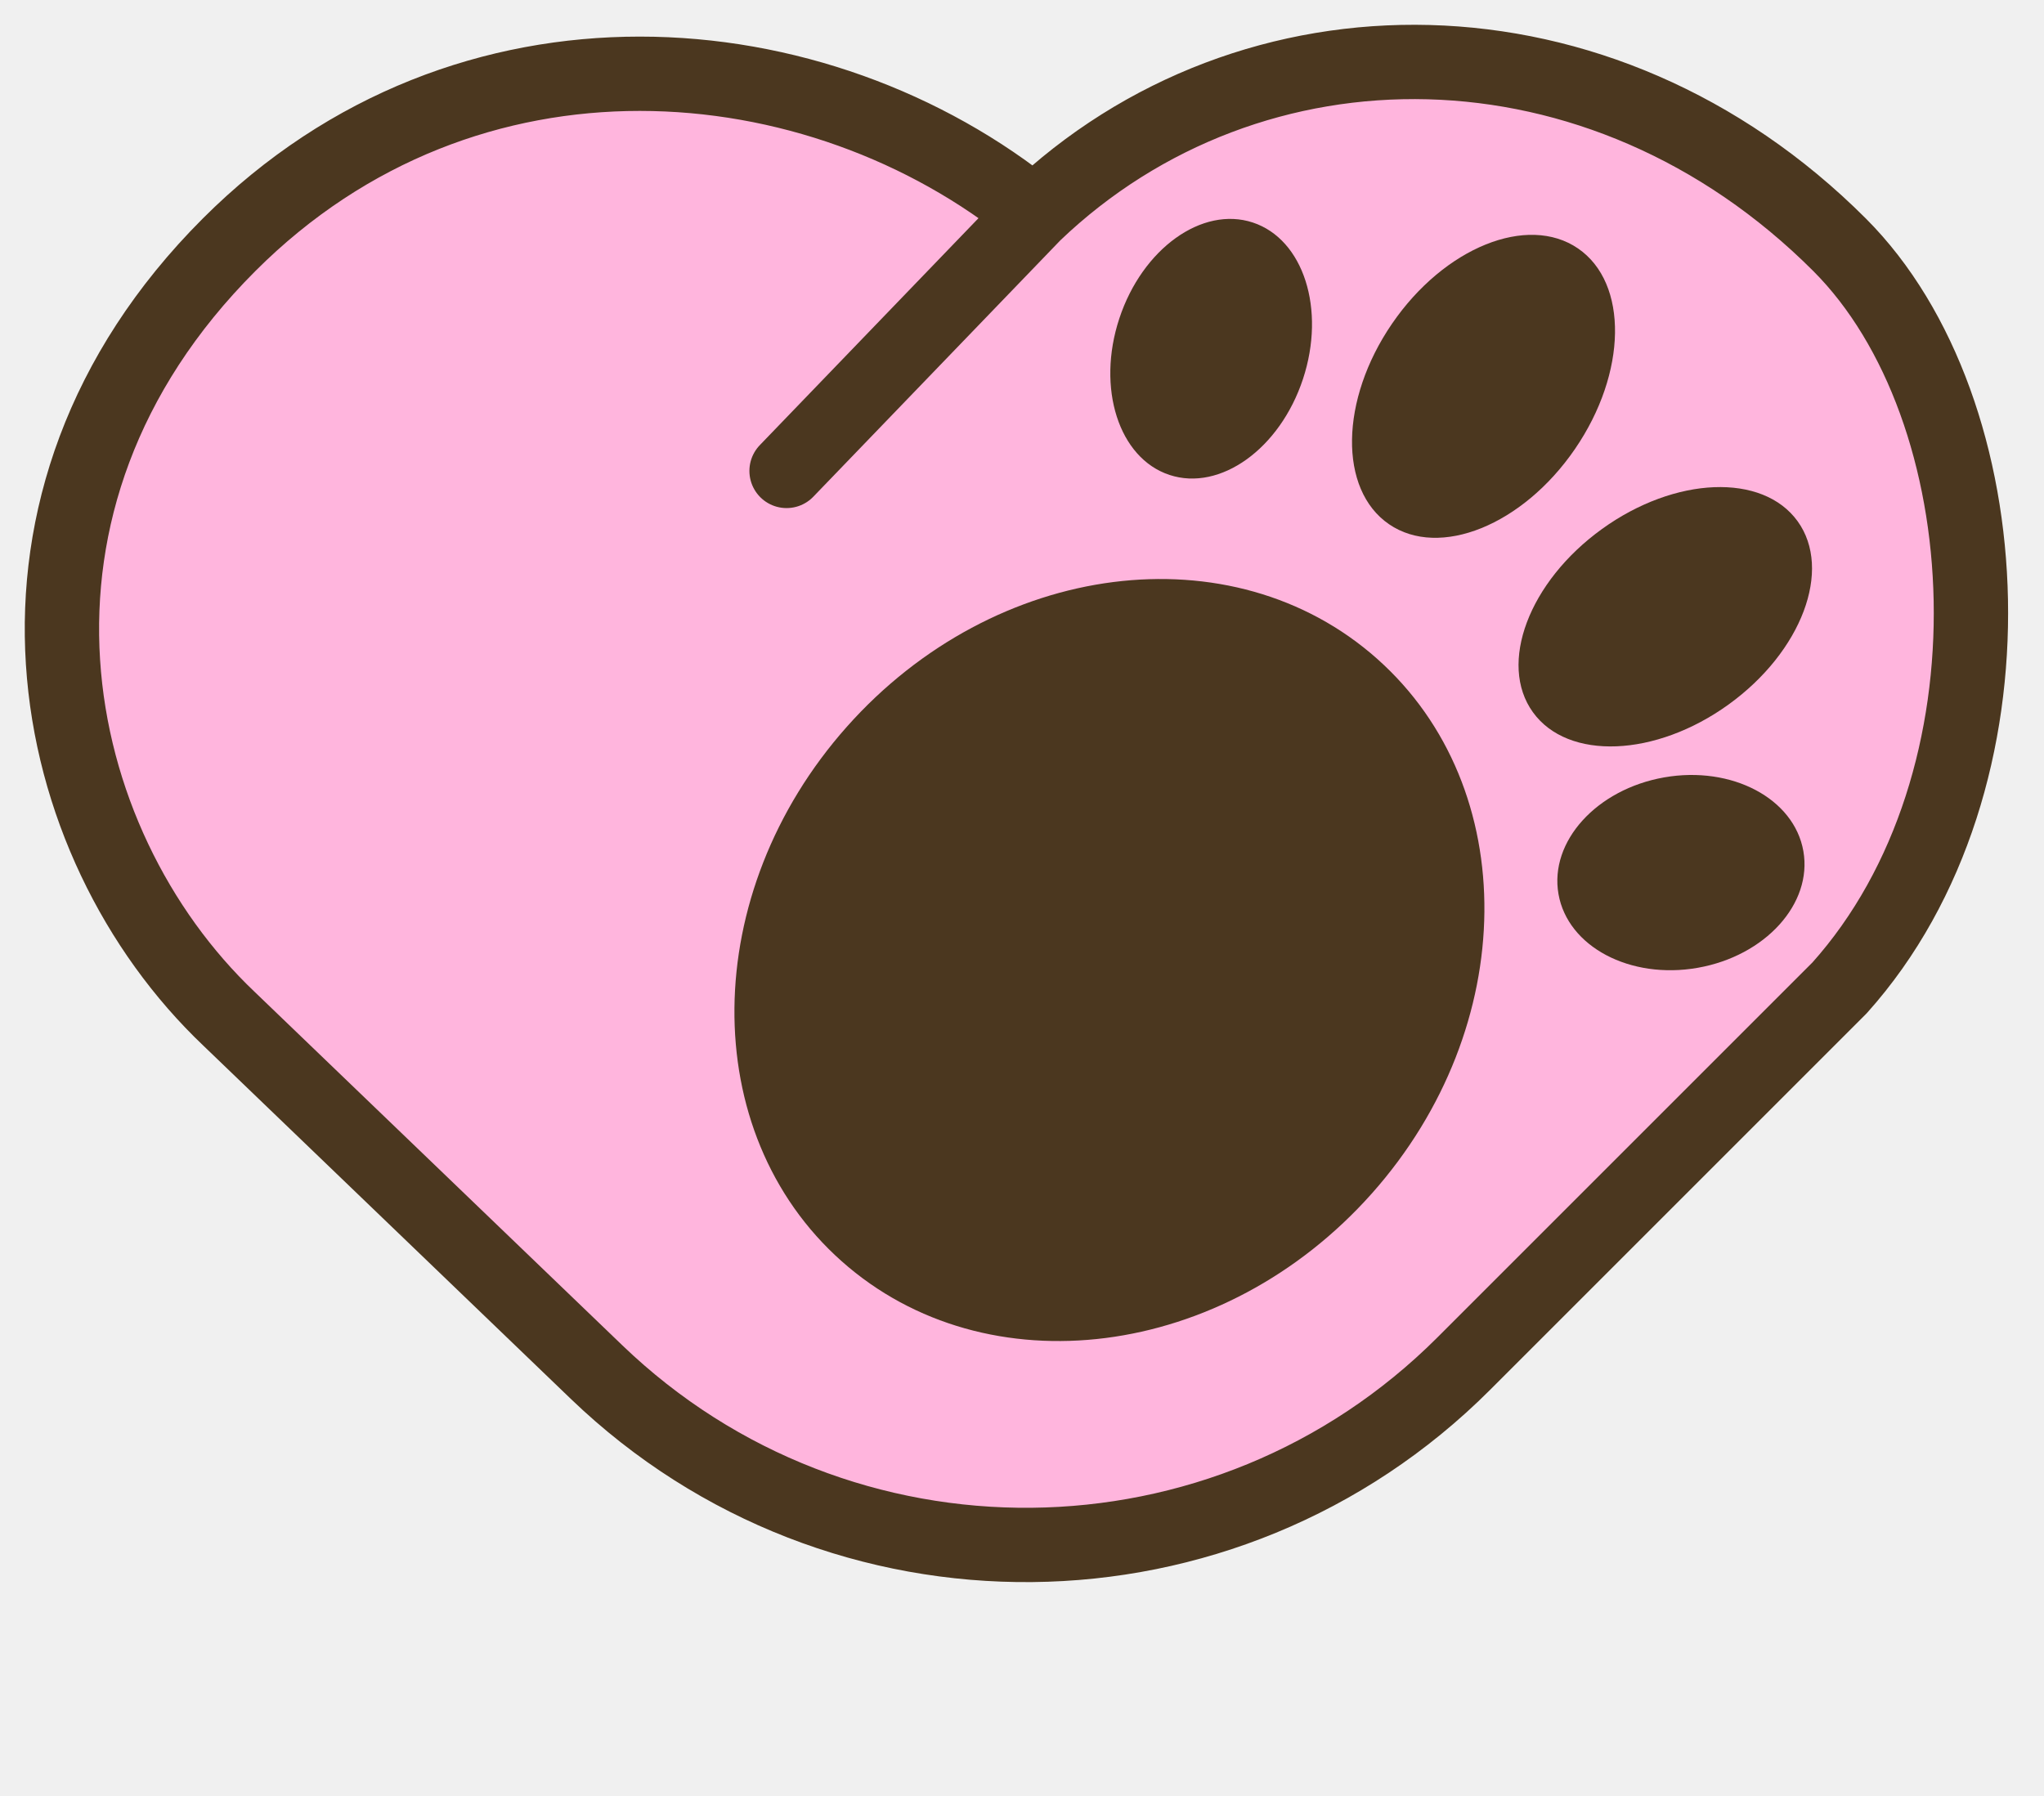
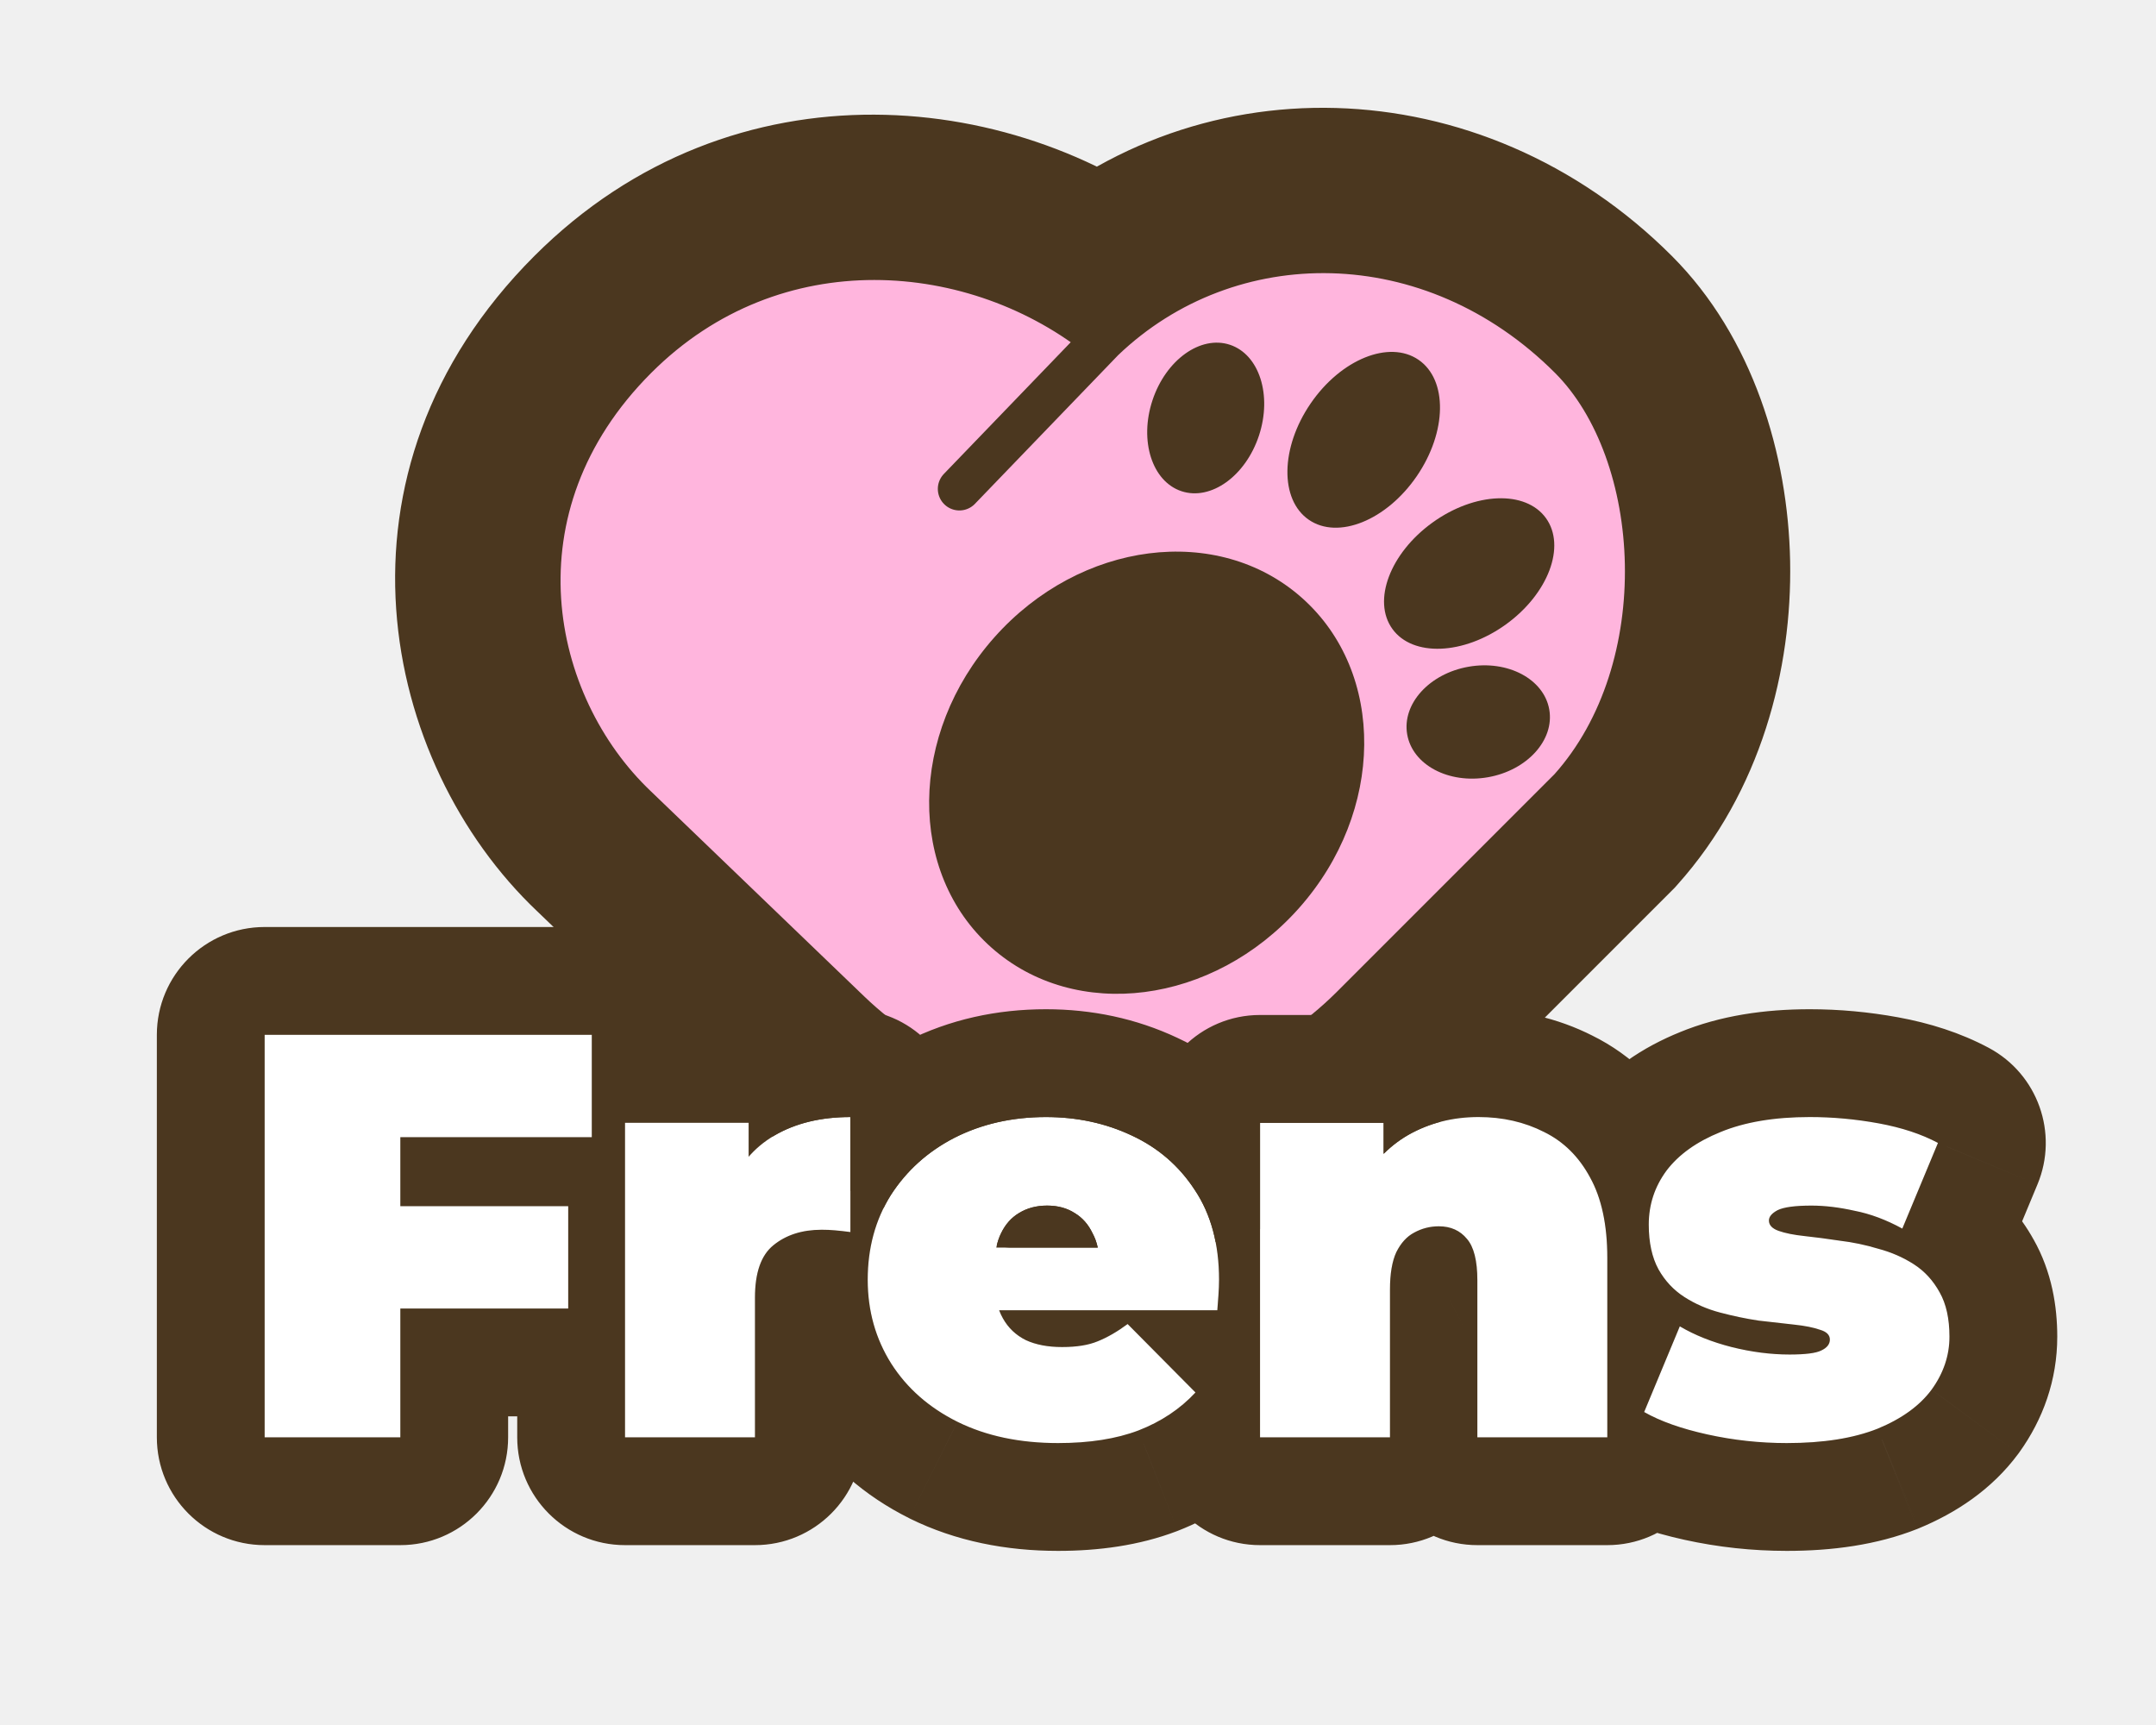
- <svg xmlns="http://www.w3.org/2000/svg" width="33" height="29" viewBox="0 0 33 29" fill="none">
-   <path d="M3.699 16.452L9.631 22.155C13.557 25.93 19.782 25.869 23.633 22.018L29.699 15.952C32.699 12.604 32.351 6.604 29.699 3.952C25.851 0.104 20.199 0.104 16.699 3.452C13.199 0.604 7.547 0.104 3.699 3.952C-0.453 8.104 0.699 13.604 3.699 16.452Z" fill="#FFB5DD" />
-   <path d="M16.699 3.452C13.199 0.604 7.547 0.104 3.699 3.952C-0.453 8.104 0.699 13.604 3.699 16.452L9.631 22.155C13.557 25.93 19.782 25.869 23.633 22.018L29.699 15.952C32.699 12.604 32.351 6.604 29.699 3.952C25.851 0.104 20.199 0.104 16.699 3.452ZM16.699 3.452L12.699 7.604" stroke="#4B371F" stroke-width="1.2" stroke-linecap="round" stroke-linejoin="round" />
-   <ellipse cx="17.911" cy="15.502" rx="5.671" ry="6.507" transform="rotate(41.6329 17.9114 15.5024)" fill="#4B371F" />
-   <ellipse cx="19.554" cy="5.631" rx="1.561" ry="2.146" transform="rotate(18.2691 19.5541 5.63068)" fill="#4B371F" />
-   <ellipse cx="27.138" cy="14.09" rx="1.561" ry="2.007" transform="rotate(80.0493 27.1381 14.0902)" fill="#4B371F" />
-   <ellipse cx="23.951" cy="6.238" rx="1.79" ry="2.699" transform="rotate(34.4206 23.9508 6.23824)" fill="#4B371F" />
-   <ellipse cx="26.886" cy="9.959" rx="1.747" ry="2.635" transform="rotate(54.1824 26.886 9.95858)" fill="#4B371F" />
+ <svg xmlns="http://www.w3.org/2000/svg" width="60" height="48" viewBox="0 0 60 48" fill="none">
+   <mask id="path-1-outside-1_28641_17259" maskUnits="userSpaceOnUse" x="10" y="2" width="40" height="33" fill="black">
+     <rect fill="white" x="10" y="2" width="40" height="33" />
+     <path fill-rule="evenodd" clip-rule="evenodd" d="M23.631 28.155L17.699 22.452C14.699 19.604 13.547 14.104 17.699 9.952C21.547 6.104 27.199 6.604 30.699 9.452C34.199 6.104 39.851 6.104 43.699 9.952C46.351 12.604 46.699 18.604 43.699 21.952L37.633 28.018C33.782 31.869 27.557 31.93 23.631 28.155Z" />
+   </mask>
+   <path fill-rule="evenodd" clip-rule="evenodd" d="M23.631 28.155L17.699 22.452C14.699 19.604 13.547 14.104 17.699 9.952C21.547 6.104 27.199 6.604 30.699 9.452C34.199 6.104 39.851 6.104 43.699 9.952C46.351 12.604 46.699 18.604 43.699 21.952L37.633 28.018C33.782 31.869 27.557 31.93 23.631 28.155Z" fill="#4B371F" />
+   <path d="M17.699 22.452L20.471 19.569L20.462 19.56L20.453 19.551L17.699 22.452ZM23.631 28.155L20.858 31.039L23.631 28.155ZM17.699 9.952L20.527 12.78H20.527L17.699 9.952ZM30.699 9.452L28.174 12.555L30.913 14.783L33.464 12.342L30.699 9.452ZM43.699 9.952L46.528 7.124V7.124L43.699 9.952ZM43.699 21.952L46.528 24.78L46.605 24.703L46.678 24.621L43.699 21.952ZM14.927 25.335L20.858 31.039L26.403 25.272L20.471 19.569L14.927 25.335ZM14.871 7.123C8.86 13.134 10.602 21.23 14.945 25.353L20.453 19.551C18.796 17.977 18.235 15.073 20.527 12.78L14.871 7.123ZM33.224 6.349C28.426 2.445 20.422 1.573 14.871 7.123L20.527 12.78C22.673 10.635 25.972 10.762 28.174 12.555L33.224 6.349ZM46.528 7.124C41.225 1.821 33.089 1.63 27.934 6.562L33.464 12.342C35.309 10.578 38.477 10.386 40.871 12.78L46.528 7.124ZM46.678 24.621C49.008 22.021 49.876 18.617 49.818 15.613C49.761 12.661 48.789 9.386 46.528 7.124L40.871 12.78C41.261 13.17 41.789 14.221 41.819 15.768C41.848 17.264 41.391 18.534 40.72 19.283L46.678 24.621ZM40.461 30.847L46.528 24.78L40.871 19.123L34.804 25.19L40.461 30.847ZM20.858 31.039C26.355 36.324 35.07 36.238 40.461 30.847L34.804 25.19C32.494 27.5 28.759 27.537 26.403 25.272L20.858 31.039Z" fill="#4B371F" mask="url(#path-1-outside-1_28641_17259)" />
+   <path d="M17.699 22.452L23.631 28.155C27.557 31.93 33.782 31.869 37.633 28.018L43.699 21.952C46.699 18.604 46.351 12.604 43.699 9.952C39.851 6.104 34.199 6.104 30.699 9.452C27.199 6.604 21.547 6.104 17.699 9.952C13.547 14.104 14.699 19.604 17.699 22.452Z" fill="#FFB5DD" />
+   <path d="M30.699 9.452C27.199 6.604 21.547 6.104 17.699 9.952C13.547 14.104 14.699 19.604 17.699 22.452L23.631 28.155C27.557 31.93 33.782 31.869 37.633 28.018L43.699 21.952C46.699 18.604 46.351 12.604 43.699 9.952C39.851 6.104 34.199 6.104 30.699 9.452ZM30.699 9.452L26.699 13.604" stroke="#4B371F" stroke-width="1.2" stroke-linecap="round" stroke-linejoin="round" />
+   <ellipse cx="31.911" cy="21.502" rx="5.671" ry="6.507" transform="rotate(41.6329 31.9114 21.5024)" fill="#4B371F" />
+   <ellipse cx="33.554" cy="11.631" rx="1.561" ry="2.146" transform="rotate(18.2691 33.5541 11.6307)" fill="#4B371F" />
+   <ellipse cx="41.138" cy="20.09" rx="1.561" ry="2.007" transform="rotate(80.0493 41.1381 20.0902)" fill="#4B371F" />
+   <ellipse cx="37.951" cy="12.238" rx="1.79" ry="2.699" transform="rotate(34.4206 37.9508 12.2382)" fill="#4B371F" />
+   <ellipse cx="40.886" cy="15.959" rx="1.747" ry="2.635" transform="rotate(54.1824 40.886 15.9586)" fill="#4B371F" />
+   <mask id="path-10-outside-2_28641_17259" maskUnits="userSpaceOnUse" x="4" y="24.995" width="54" height="19" fill="black">
+     <rect fill="white" x="4" y="24.995" width="54" height="19" />
+     <path d="M10.885 33.563H15.813V36.411H10.885V33.563ZM11.141 39.995H7.365V28.795H16.469V31.643H11.141V39.995ZM17.394 39.995V31.243H20.834V33.883L20.274 33.131C20.54 32.449 20.967 31.936 21.554 31.595C22.14 31.254 22.844 31.083 23.666 31.083V34.283C23.506 34.262 23.362 34.246 23.234 34.235C23.116 34.224 22.994 34.219 22.866 34.219C22.322 34.219 21.874 34.363 21.522 34.651C21.18 34.928 21.01 35.414 21.01 36.107V39.995H17.394ZM29.445 40.155C28.378 40.155 27.445 39.958 26.645 39.563C25.855 39.169 25.242 38.63 24.805 37.947C24.367 37.254 24.148 36.475 24.148 35.611C24.148 34.726 24.362 33.942 24.788 33.259C25.226 32.577 25.818 32.043 26.564 31.659C27.322 31.275 28.17 31.083 29.108 31.083C29.973 31.083 30.767 31.254 31.492 31.595C32.228 31.936 32.815 32.443 33.252 33.115C33.7 33.787 33.925 34.619 33.925 35.611C33.925 35.739 33.919 35.883 33.908 36.043C33.898 36.193 33.887 36.331 33.877 36.459H27.14V34.715H31.956L30.596 35.179C30.596 34.838 30.532 34.55 30.404 34.315C30.287 34.07 30.122 33.883 29.909 33.755C29.695 33.617 29.439 33.547 29.14 33.547C28.842 33.547 28.581 33.617 28.357 33.755C28.143 33.883 27.978 34.07 27.86 34.315C27.743 34.55 27.684 34.838 27.684 35.179V35.723C27.684 36.096 27.759 36.416 27.909 36.683C28.058 36.95 28.271 37.153 28.549 37.291C28.826 37.419 29.162 37.483 29.556 37.483C29.962 37.483 30.293 37.43 30.549 37.323C30.815 37.217 31.093 37.056 31.381 36.843L33.269 38.747C32.842 39.206 32.314 39.558 31.684 39.803C31.066 40.038 30.319 40.155 29.445 40.155ZM41.146 31.083C41.818 31.083 42.426 31.222 42.97 31.499C43.514 31.766 43.94 32.187 44.25 32.763C44.57 33.339 44.73 34.086 44.73 35.003V39.995H41.114V35.627C41.114 35.083 41.018 34.699 40.826 34.475C40.634 34.24 40.372 34.123 40.042 34.123C39.796 34.123 39.567 34.182 39.354 34.299C39.151 34.406 38.986 34.587 38.858 34.843C38.74 35.099 38.682 35.446 38.682 35.883V39.995H35.066V31.243H38.506V33.803L37.818 33.067C38.159 32.406 38.618 31.91 39.194 31.579C39.78 31.248 40.431 31.083 41.146 31.083ZM49.724 40.155C48.977 40.155 48.241 40.075 47.516 39.915C46.791 39.755 46.204 39.547 45.756 39.291L46.748 36.907C47.164 37.153 47.644 37.344 48.188 37.483C48.743 37.622 49.281 37.691 49.804 37.691C50.241 37.691 50.535 37.654 50.684 37.579C50.844 37.505 50.924 37.403 50.924 37.275C50.924 37.147 50.833 37.056 50.652 37.003C50.471 36.939 50.231 36.891 49.932 36.859C49.633 36.827 49.303 36.79 48.94 36.747C48.588 36.694 48.231 36.619 47.868 36.523C47.505 36.427 47.175 36.283 46.876 36.091C46.577 35.899 46.337 35.643 46.156 35.323C45.975 34.992 45.884 34.577 45.884 34.075C45.884 33.52 46.049 33.019 46.38 32.571C46.721 32.123 47.223 31.766 47.884 31.499C48.556 31.222 49.383 31.083 50.364 31.083C51.004 31.083 51.644 31.142 52.284 31.259C52.924 31.377 53.473 31.558 53.932 31.803L52.94 34.187C52.492 33.942 52.049 33.776 51.612 33.691C51.185 33.595 50.785 33.547 50.412 33.547C49.953 33.547 49.639 33.59 49.468 33.675C49.308 33.761 49.228 33.856 49.228 33.963C49.228 34.091 49.319 34.187 49.5 34.251C49.681 34.315 49.921 34.363 50.22 34.395C50.519 34.427 50.844 34.47 51.196 34.523C51.559 34.566 51.916 34.641 52.268 34.747C52.631 34.843 52.961 34.987 53.26 35.179C53.559 35.371 53.799 35.633 53.98 35.963C54.161 36.283 54.252 36.694 54.252 37.195C54.252 37.718 54.087 38.209 53.756 38.667C53.425 39.115 52.924 39.478 52.252 39.755C51.58 40.022 50.737 40.155 49.724 40.155Z" />
+   </mask>
+   <path d="M10.885 33.563H15.813V36.411H10.885V33.563ZM11.141 39.995H7.365V28.795H16.469V31.643H11.141V39.995ZM17.394 39.995V31.243H20.834V33.883L20.274 33.131C20.54 32.449 20.967 31.936 21.554 31.595C22.14 31.254 22.844 31.083 23.666 31.083V34.283C23.506 34.262 23.362 34.246 23.234 34.235C23.116 34.224 22.994 34.219 22.866 34.219C22.322 34.219 21.874 34.363 21.522 34.651C21.18 34.928 21.01 35.414 21.01 36.107V39.995H17.394ZM29.445 40.155C28.378 40.155 27.445 39.958 26.645 39.563C25.855 39.169 25.242 38.63 24.805 37.947C24.367 37.254 24.148 36.475 24.148 35.611C24.148 34.726 24.362 33.942 24.788 33.259C25.226 32.577 25.818 32.043 26.564 31.659C27.322 31.275 28.17 31.083 29.108 31.083C29.973 31.083 30.767 31.254 31.492 31.595C32.228 31.936 32.815 32.443 33.252 33.115C33.7 33.787 33.925 34.619 33.925 35.611C33.925 35.739 33.919 35.883 33.908 36.043C33.898 36.193 33.887 36.331 33.877 36.459H27.14V34.715H31.956L30.596 35.179C30.596 34.838 30.532 34.55 30.404 34.315C30.287 34.07 30.122 33.883 29.909 33.755C29.695 33.617 29.439 33.547 29.14 33.547C28.842 33.547 28.581 33.617 28.357 33.755C28.143 33.883 27.978 34.07 27.86 34.315C27.743 34.55 27.684 34.838 27.684 35.179V35.723C27.684 36.096 27.759 36.416 27.909 36.683C28.058 36.95 28.271 37.153 28.549 37.291C28.826 37.419 29.162 37.483 29.556 37.483C29.962 37.483 30.293 37.43 30.549 37.323C30.815 37.217 31.093 37.056 31.381 36.843L33.269 38.747C32.842 39.206 32.314 39.558 31.684 39.803C31.066 40.038 30.319 40.155 29.445 40.155ZM41.146 31.083C41.818 31.083 42.426 31.222 42.97 31.499C43.514 31.766 43.94 32.187 44.25 32.763C44.57 33.339 44.73 34.086 44.73 35.003V39.995H41.114V35.627C41.114 35.083 41.018 34.699 40.826 34.475C40.634 34.24 40.372 34.123 40.042 34.123C39.796 34.123 39.567 34.182 39.354 34.299C39.151 34.406 38.986 34.587 38.858 34.843C38.74 35.099 38.682 35.446 38.682 35.883V39.995H35.066V31.243H38.506V33.803L37.818 33.067C38.159 32.406 38.618 31.91 39.194 31.579C39.78 31.248 40.431 31.083 41.146 31.083ZM49.724 40.155C48.977 40.155 48.241 40.075 47.516 39.915C46.791 39.755 46.204 39.547 45.756 39.291L46.748 36.907C47.164 37.153 47.644 37.344 48.188 37.483C48.743 37.622 49.281 37.691 49.804 37.691C50.241 37.691 50.535 37.654 50.684 37.579C50.844 37.505 50.924 37.403 50.924 37.275C50.924 37.147 50.833 37.056 50.652 37.003C50.471 36.939 50.231 36.891 49.932 36.859C49.633 36.827 49.303 36.79 48.94 36.747C48.588 36.694 48.231 36.619 47.868 36.523C47.505 36.427 47.175 36.283 46.876 36.091C46.577 35.899 46.337 35.643 46.156 35.323C45.975 34.992 45.884 34.577 45.884 34.075C45.884 33.52 46.049 33.019 46.38 32.571C46.721 32.123 47.223 31.766 47.884 31.499C48.556 31.222 49.383 31.083 50.364 31.083C51.004 31.083 51.644 31.142 52.284 31.259C52.924 31.377 53.473 31.558 53.932 31.803L52.94 34.187C52.492 33.942 52.049 33.776 51.612 33.691C51.185 33.595 50.785 33.547 50.412 33.547C49.953 33.547 49.639 33.59 49.468 33.675C49.308 33.761 49.228 33.856 49.228 33.963C49.228 34.091 49.319 34.187 49.5 34.251C49.681 34.315 49.921 34.363 50.22 34.395C50.519 34.427 50.844 34.47 51.196 34.523C51.559 34.566 51.916 34.641 52.268 34.747C52.631 34.843 52.961 34.987 53.26 35.179C53.559 35.371 53.799 35.633 53.98 35.963C54.161 36.283 54.252 36.694 54.252 37.195C54.252 37.718 54.087 38.209 53.756 38.667C53.425 39.115 52.924 39.478 52.252 39.755C51.58 40.022 50.737 40.155 49.724 40.155Z" fill="white" />
+   <path d="M10.885 33.563V30.563C9.228 30.563 7.885 31.906 7.885 33.563H10.885ZM15.813 33.563H18.813C18.813 31.906 17.47 30.563 15.813 30.563V33.563ZM15.813 36.411V39.411C17.47 39.411 18.813 38.068 18.813 36.411H15.813ZM10.885 36.411H7.885C7.885 38.068 9.228 39.411 10.885 39.411V36.411ZM11.141 39.995V42.995C12.798 42.995 14.141 41.652 14.141 39.995H11.141ZM7.365 39.995H4.365C4.365 41.652 5.708 42.995 7.365 42.995V39.995ZM7.365 28.795V25.795C5.708 25.795 4.365 27.138 4.365 28.795H7.365ZM16.469 28.795H19.469C19.469 27.138 18.126 25.795 16.469 25.795V28.795ZM16.469 31.643V34.643C18.126 34.643 19.469 33.3 19.469 31.643H16.469ZM11.141 31.643V28.643C9.484 28.643 8.141 29.986 8.141 31.643H11.141ZM10.885 36.563H15.813V30.563H10.885V36.563ZM12.813 33.563V36.411H18.813V33.563H12.813ZM15.813 33.411H10.885V39.411H15.813V33.411ZM13.885 36.411V33.563H7.885V36.411H13.885ZM11.141 36.995H7.365V42.995H11.141V36.995ZM10.365 39.995V28.795H4.365V39.995H10.365ZM7.365 31.795H16.469V25.795H7.365V31.795ZM13.469 28.795V31.643H19.469V28.795H13.469ZM16.469 28.643H11.141V34.643H16.469V28.643ZM8.141 31.643V39.995H14.141V31.643H8.141ZM17.394 39.995H14.394C14.394 41.652 15.737 42.995 17.394 42.995V39.995ZM17.394 31.243V28.243C15.737 28.243 14.394 29.586 14.394 31.243H17.394ZM20.834 31.243H23.834C23.834 29.586 22.491 28.243 20.834 28.243V31.243ZM20.834 33.883L18.428 35.675C19.2 36.712 20.55 37.138 21.778 36.731C23.005 36.324 23.834 35.176 23.834 33.883H20.834ZM20.274 33.131L17.479 32.04C17.103 33.003 17.25 34.093 17.868 34.923L20.274 33.131ZM21.554 31.595L20.045 29.002L20.045 29.002L21.554 31.595ZM23.666 31.083H26.666C26.666 29.426 25.323 28.083 23.666 28.083V31.083ZM23.666 34.283L23.269 37.257C24.127 37.371 24.991 37.11 25.642 36.54C26.293 35.971 26.666 35.148 26.666 34.283H23.666ZM23.234 34.235L22.962 37.223C22.97 37.224 22.977 37.224 22.985 37.225L23.234 34.235ZM21.522 34.651L23.413 36.98L23.422 36.973L21.522 34.651ZM21.01 39.995V42.995C22.667 42.995 24.01 41.652 24.01 39.995H21.01ZM20.394 39.995V31.243H14.394V39.995H20.394ZM17.394 34.243H20.834V28.243H17.394V34.243ZM17.834 31.243V33.883H23.834V31.243H17.834ZM23.24 32.091L22.68 31.339L17.868 34.923L18.428 35.675L23.24 32.091ZM23.068 34.223C23.082 34.186 23.093 34.166 23.098 34.157C23.103 34.148 23.104 34.149 23.098 34.156C23.093 34.162 23.085 34.17 23.076 34.178C23.067 34.185 23.062 34.189 23.062 34.188L20.045 29.002C18.824 29.712 17.972 30.779 17.479 32.04L23.068 34.223ZM23.062 34.188C23.104 34.164 23.263 34.083 23.666 34.083V28.083C22.426 28.083 21.177 28.343 20.045 29.002L23.062 34.188ZM20.666 31.083V34.283H26.666V31.083H20.666ZM24.062 31.309C23.865 31.283 23.671 31.261 23.483 31.245L22.985 37.225C23.053 37.23 23.146 37.24 23.269 37.257L24.062 31.309ZM23.505 31.247C23.29 31.228 23.077 31.219 22.866 31.219V37.219C22.911 37.219 22.942 37.221 22.962 37.223L23.505 31.247ZM22.866 31.219C21.771 31.219 20.61 31.521 19.622 32.329L23.422 36.973C23.297 37.075 23.161 37.144 23.04 37.183C22.925 37.22 22.858 37.219 22.866 37.219V31.219ZM19.63 32.323C18.264 33.433 18.01 35.032 18.01 36.107H24.01C24.01 35.989 24.026 36.052 23.968 36.218C23.901 36.408 23.741 36.713 23.413 36.98L19.63 32.323ZM18.01 36.107V39.995H24.01V36.107H18.01ZM21.01 36.995H17.394V42.995H21.01V36.995ZM26.645 39.563L25.303 42.246C25.308 42.249 25.312 42.251 25.317 42.254L26.645 39.563ZM24.805 37.947L22.267 39.548C22.271 39.554 22.275 39.559 22.278 39.565L24.805 37.947ZM24.788 33.259L22.262 31.641C22.256 31.65 22.25 31.66 22.244 31.669L24.788 33.259ZM26.564 31.659L25.208 28.983C25.203 28.986 25.198 28.989 25.192 28.991L26.564 31.659ZM31.492 31.595L30.215 34.31C30.22 34.312 30.225 34.314 30.23 34.317L31.492 31.595ZM33.252 33.115L30.738 34.752C30.744 34.761 30.75 34.77 30.756 34.779L33.252 33.115ZM33.908 36.043L36.901 36.257C36.901 36.252 36.901 36.247 36.902 36.243L33.908 36.043ZM33.877 36.459V39.459C35.437 39.459 36.737 38.263 36.866 36.708L33.877 36.459ZM27.14 36.459H24.14C24.14 38.116 25.484 39.459 27.14 39.459V36.459ZM27.14 34.715V31.715C25.484 31.715 24.14 33.058 24.14 34.715H27.14ZM31.956 34.715L32.925 37.554C34.314 37.081 35.156 35.672 34.916 34.224C34.676 32.777 33.424 31.715 31.956 31.715V34.715ZM30.596 35.179H27.596C27.596 36.147 28.064 37.056 28.851 37.619C29.638 38.182 30.649 38.331 31.565 38.018L30.596 35.179ZM30.404 34.315L27.698 35.609C27.721 35.657 27.745 35.705 27.771 35.752L30.404 34.315ZM29.909 33.755L28.273 36.27C28.304 36.29 28.334 36.309 28.365 36.328L29.909 33.755ZM28.357 33.755L29.9 36.328C29.912 36.321 29.924 36.313 29.936 36.306L28.357 33.755ZM27.86 34.315L30.544 35.657C30.552 35.641 30.559 35.625 30.567 35.609L27.86 34.315ZM27.909 36.683L30.526 35.217V35.217L27.909 36.683ZM28.549 37.291L27.207 39.974C27.235 39.988 27.263 40.002 27.291 40.015L28.549 37.291ZM30.549 37.323L29.434 34.538C29.421 34.543 29.408 34.548 29.395 34.554L30.549 37.323ZM31.381 36.843L33.511 34.731C32.461 33.672 30.793 33.545 29.595 34.432L31.381 36.843ZM33.269 38.747L35.465 40.79C36.562 39.612 36.532 37.778 35.399 36.635L33.269 38.747ZM31.684 39.803L32.748 42.608C32.757 42.605 32.766 42.602 32.774 42.598L31.684 39.803ZM29.445 37.155C28.749 37.155 28.286 37.028 27.972 36.873L25.317 42.254C26.603 42.888 28.007 43.155 29.445 43.155V37.155ZM27.986 36.88C27.636 36.705 27.451 36.516 27.331 36.329L22.278 39.565C23.033 40.743 24.074 41.632 25.303 42.246L27.986 36.88ZM27.342 36.347C27.223 36.159 27.148 35.941 27.148 35.611H21.148C21.148 37.01 21.511 38.349 22.267 39.548L27.342 36.347ZM27.148 35.611C27.148 35.23 27.233 35.008 27.332 34.849L22.244 31.669C21.491 32.876 21.148 34.222 21.148 35.611H27.148ZM27.315 34.877C27.456 34.657 27.643 34.478 27.936 34.327L25.192 28.991C23.993 29.608 22.996 30.496 22.262 31.641L27.315 34.877ZM27.921 34.335C28.215 34.186 28.591 34.083 29.108 34.083V28.083C27.749 28.083 26.428 28.364 25.208 28.983L27.921 34.335ZM29.108 34.083C29.566 34.083 29.92 34.171 30.215 34.31L32.77 28.881C31.614 28.337 30.379 28.083 29.108 28.083V34.083ZM30.23 34.317C30.462 34.424 30.612 34.557 30.738 34.752L35.767 31.479C35.019 30.329 33.995 29.449 32.755 28.874L30.23 34.317ZM30.756 34.779C30.808 34.856 30.924 35.075 30.924 35.611H36.925C36.925 34.163 36.593 32.718 35.749 31.451L30.756 34.779ZM30.924 35.611C30.924 35.658 30.922 35.734 30.915 35.844L36.902 36.243C36.916 36.032 36.925 35.82 36.925 35.611H30.924ZM30.916 35.829C30.906 35.969 30.896 36.096 30.887 36.21L36.866 36.708C36.878 36.567 36.889 36.416 36.901 36.257L30.916 35.829ZM33.877 33.459H27.14V39.459H33.877V33.459ZM30.14 36.459V34.715H24.14V36.459H30.14ZM27.14 37.715H31.956V31.715H27.14V37.715ZM30.988 31.876L29.628 32.34L31.565 38.018L32.925 37.554L30.988 31.876ZM33.596 35.179C33.596 34.472 33.464 33.659 33.038 32.879L27.771 35.752C27.601 35.44 27.596 35.204 27.596 35.179H33.596ZM33.111 33.021C32.764 32.296 32.217 31.642 31.452 31.183L28.365 36.328C28.027 36.125 27.81 35.843 27.698 35.609L33.111 33.021ZM31.544 31.24C30.764 30.733 29.917 30.547 29.14 30.547V36.547C28.962 36.547 28.626 36.5 28.273 36.27L31.544 31.24ZM29.14 30.547C28.36 30.547 27.537 30.734 26.777 31.204L29.936 36.306C29.624 36.499 29.323 36.547 29.14 36.547V30.547ZM26.813 31.183C26.048 31.642 25.501 32.296 25.154 33.021L30.567 35.609C30.455 35.843 30.238 36.125 29.9 36.328L26.813 31.183ZM25.177 32.974C24.799 33.731 24.684 34.507 24.684 35.179H30.684C30.684 35.179 30.684 35.191 30.683 35.212C30.681 35.233 30.677 35.264 30.668 35.306C30.651 35.389 30.616 35.513 30.544 35.657L25.177 32.974ZM24.684 35.179V35.723H30.684V35.179H24.684ZM24.684 35.723C24.684 36.497 24.841 37.345 25.291 38.149L30.526 35.217C30.677 35.488 30.684 35.696 30.684 35.723H24.684ZM25.291 38.149C25.738 38.948 26.4 39.571 27.207 39.974L29.89 34.608C30.003 34.664 30.127 34.746 30.247 34.86C30.367 34.974 30.459 35.098 30.526 35.217L25.291 38.149ZM27.291 40.015C28.06 40.37 28.85 40.483 29.556 40.483V34.483C29.474 34.483 29.591 34.468 29.806 34.567L27.291 40.015ZM29.556 40.483C30.191 40.483 30.953 40.405 31.702 40.092L29.395 34.554C29.523 34.5 29.61 34.485 29.631 34.481C29.652 34.478 29.631 34.483 29.556 34.483V40.483ZM31.663 40.108C32.219 39.886 32.72 39.584 33.166 39.254L29.595 34.432C29.465 34.529 29.412 34.547 29.434 34.538L31.663 40.108ZM29.25 38.956L31.138 40.859L35.399 36.635L33.511 34.731L29.25 38.956ZM31.072 36.704C30.977 36.806 30.837 36.914 30.595 37.008L32.774 42.598C33.791 42.202 34.707 41.605 35.465 40.79L31.072 36.704ZM30.62 36.998C30.432 37.07 30.066 37.155 29.445 37.155V43.155C30.572 43.155 31.7 43.006 32.748 42.608L30.62 36.998ZM42.97 31.499L41.607 34.172C41.621 34.179 41.635 34.186 41.649 34.193L42.97 31.499ZM44.25 32.763L41.607 34.182C41.613 34.195 41.62 34.208 41.627 34.22L44.25 32.763ZM44.73 39.995V42.995C46.386 42.995 47.73 41.652 47.73 39.995H44.73ZM41.114 39.995H38.114C38.114 41.652 39.457 42.995 41.114 42.995V39.995ZM40.826 34.475L38.504 36.375C38.518 36.393 38.533 36.41 38.548 36.428L40.826 34.475ZM39.354 34.299L40.751 36.954C40.767 36.945 40.783 36.937 40.799 36.928L39.354 34.299ZM38.858 34.843L36.174 33.502C36.159 33.532 36.145 33.562 36.13 33.593L38.858 34.843ZM38.682 39.995V42.995C40.339 42.995 41.682 41.652 41.682 39.995H38.682ZM35.066 39.995H32.066C32.066 41.652 33.409 42.995 35.066 42.995V39.995ZM35.066 31.243V28.243C33.409 28.243 32.066 29.586 32.066 31.243H35.066ZM38.506 31.243H41.506C41.506 29.586 40.163 28.243 38.506 28.243V31.243ZM38.506 33.803L36.314 35.852C37.155 36.752 38.461 37.046 39.607 36.594C40.753 36.142 41.506 35.035 41.506 33.803H38.506ZM37.818 33.067L35.152 31.691C34.57 32.818 34.76 34.189 35.626 35.116L37.818 33.067ZM39.194 31.579L37.721 28.966C37.714 28.97 37.707 28.973 37.7 28.977L39.194 31.579ZM41.146 34.083C41.392 34.083 41.526 34.131 41.607 34.172L44.332 28.826C43.325 28.313 42.243 28.083 41.146 28.083V34.083ZM41.649 34.193C41.643 34.19 41.633 34.184 41.621 34.176C41.608 34.167 41.598 34.158 41.59 34.15C41.582 34.142 41.579 34.138 41.582 34.142C41.584 34.145 41.593 34.158 41.607 34.182L46.893 31.344C46.311 30.261 45.443 29.37 44.29 28.805L41.649 34.193ZM41.627 34.22C41.621 34.21 41.73 34.406 41.73 35.003H47.73C47.73 33.766 47.518 32.469 46.872 31.306L41.627 34.22ZM41.73 35.003V39.995H47.73V35.003H41.73ZM44.73 36.995H41.114V42.995H44.73V36.995ZM44.114 39.995V35.627H38.114V39.995H44.114ZM44.114 35.627C44.114 34.901 44.02 33.592 43.103 32.523L38.548 36.428C38.255 36.086 38.159 35.771 38.131 35.659C38.102 35.543 38.114 35.516 38.114 35.627H44.114ZM43.148 32.575C42.329 31.576 41.179 31.123 40.042 31.123V37.123C39.848 37.123 39.568 37.087 39.257 36.948C38.938 36.805 38.685 36.596 38.504 36.375L43.148 32.575ZM40.042 31.123C39.295 31.123 38.568 31.308 37.908 31.671L40.799 36.928C40.566 37.056 40.298 37.123 40.042 37.123V31.123ZM37.956 31.644C37.073 32.109 36.512 32.826 36.174 33.502L41.541 36.185C41.459 36.349 41.229 36.702 40.751 36.954L37.956 31.644ZM36.13 33.593C35.761 34.398 35.682 35.229 35.682 35.883H41.682C41.682 35.794 41.688 35.77 41.684 35.796C41.679 35.82 41.659 35.932 41.585 36.093L36.13 33.593ZM35.682 35.883V39.995H41.682V35.883H35.682ZM38.682 36.995H35.066V42.995H38.682V36.995ZM38.066 39.995V31.243H32.066V39.995H38.066ZM35.066 34.243H38.506V28.243H35.066V34.243ZM35.506 31.243V33.803H41.506V31.243H35.506ZM40.697 31.755L40.009 31.018L35.626 35.116L36.314 35.852L40.697 31.755ZM40.483 34.443C40.593 34.231 40.671 34.19 40.687 34.181L37.7 28.977C36.565 29.629 35.725 30.581 35.152 31.691L40.483 34.443ZM40.667 34.193C40.776 34.131 40.914 34.083 41.146 34.083V28.083C39.948 28.083 38.785 28.366 37.721 28.966L40.667 34.193ZM47.516 39.915L46.87 42.845L47.516 39.915ZM45.756 39.291L42.986 38.139C42.405 39.535 42.954 41.145 44.268 41.896L45.756 39.291ZM46.748 36.907L48.272 34.323C47.524 33.882 46.623 33.787 45.799 34.061C44.976 34.336 44.312 34.953 43.978 35.755L46.748 36.907ZM48.188 37.483L47.447 40.39L47.46 40.394L48.188 37.483ZM50.684 37.579L49.415 34.861C49.391 34.872 49.367 34.884 49.342 34.896L50.684 37.579ZM50.652 37.003L49.654 39.832C49.704 39.85 49.754 39.866 49.806 39.881L50.652 37.003ZM48.94 36.747L48.491 39.713C48.523 39.718 48.556 39.723 48.59 39.727L48.94 36.747ZM47.868 36.523L47.1 39.423L47.868 36.523ZM46.876 36.091L45.254 38.615V38.615L46.876 36.091ZM46.156 35.323L43.526 36.766C43.532 36.778 43.539 36.79 43.546 36.802L46.156 35.323ZM46.38 32.571L43.994 30.753C43.984 30.765 43.975 30.777 43.966 30.79L46.38 32.571ZM47.884 31.499L49.006 34.281C49.013 34.278 49.021 34.275 49.029 34.272L47.884 31.499ZM52.284 31.259L51.743 34.21L51.743 34.21L52.284 31.259ZM53.932 31.803L56.702 32.956C57.295 31.53 56.709 29.886 55.347 29.158L53.932 31.803ZM52.94 34.187L51.499 36.818C52.246 37.227 53.131 37.3 53.934 37.018C54.737 36.736 55.383 36.126 55.71 35.34L52.94 34.187ZM51.612 33.691L50.953 36.618C50.981 36.624 51.009 36.63 51.038 36.636L51.612 33.691ZM49.468 33.675L48.126 30.992C48.103 31.004 48.079 31.016 48.056 31.028L49.468 33.675ZM49.5 34.251L50.498 31.422L50.498 31.422L49.5 34.251ZM50.22 34.395L50.54 31.412L50.22 34.395ZM51.196 34.523L50.747 37.489C50.779 37.494 50.812 37.499 50.846 37.503L51.196 34.523ZM52.268 34.747L51.398 37.618C51.432 37.629 51.466 37.638 51.5 37.647L52.268 34.747ZM53.26 35.179L54.882 32.656L54.882 32.656L53.26 35.179ZM53.98 35.963L51.35 37.406C51.356 37.418 51.363 37.43 51.37 37.442L53.98 35.963ZM53.756 38.667L56.17 40.449C56.176 40.44 56.183 40.431 56.19 40.422L53.756 38.667ZM52.252 39.755L53.358 42.544C53.371 42.539 53.384 42.533 53.397 42.528L52.252 39.755ZM49.724 37.155C49.194 37.155 48.674 37.099 48.162 36.986L46.87 42.845C47.808 43.052 48.761 43.155 49.724 43.155V37.155ZM48.162 36.986C47.614 36.865 47.342 36.742 47.244 36.686L44.268 41.896C45.066 42.352 45.967 42.645 46.87 42.845L48.162 36.986ZM48.526 40.444L49.518 38.06L43.978 35.755L42.986 38.139L48.526 40.444ZM45.224 39.491C45.92 39.902 46.672 40.193 47.447 40.39L48.929 34.576C48.616 34.496 48.408 34.403 48.272 34.323L45.224 39.491ZM47.46 40.394C48.231 40.586 49.014 40.691 49.804 40.691V34.691C49.548 34.691 49.254 34.657 48.916 34.573L47.46 40.394ZM49.804 40.691C50.096 40.691 50.414 40.679 50.731 40.639C50.996 40.605 51.501 40.525 52.026 40.262L49.342 34.896C49.554 34.79 49.726 34.741 49.809 34.72C49.9 34.697 49.959 34.689 49.973 34.687C49.996 34.684 49.95 34.691 49.804 34.691V40.691ZM51.953 40.298C52.7 39.949 53.924 39.01 53.924 37.275H47.924C47.924 36.658 48.135 36.062 48.509 35.588C48.846 35.162 49.219 34.952 49.415 34.861L51.953 40.298ZM53.924 37.275C53.924 36.414 53.584 35.597 52.977 34.99C52.448 34.461 51.859 34.231 51.498 34.125L49.806 39.881C49.626 39.828 49.173 39.671 48.735 39.232C48.218 38.716 47.924 38.008 47.924 37.275H53.924ZM51.651 34.174C51.163 34.002 50.668 33.921 50.252 33.876L49.612 39.842C49.651 39.846 49.681 39.85 49.704 39.854C49.728 39.857 49.742 39.86 49.748 39.861C49.754 39.862 49.749 39.861 49.734 39.857C49.72 39.854 49.692 39.846 49.654 39.832L51.651 34.174ZM50.252 33.876C49.965 33.846 49.645 33.809 49.291 33.768L48.59 39.727C48.96 39.77 49.301 39.809 49.612 39.842L50.252 33.876ZM49.389 33.781C49.15 33.745 48.899 33.693 48.636 33.623L47.1 39.423C47.562 39.545 48.026 39.643 48.491 39.713L49.389 33.781ZM48.636 33.623C48.559 33.603 48.519 33.581 48.498 33.568L45.254 38.615C45.83 38.985 46.452 39.252 47.1 39.423L48.636 33.623ZM48.498 33.568C48.554 33.603 48.61 33.649 48.661 33.703C48.711 33.757 48.745 33.807 48.766 33.844L43.546 36.802C43.958 37.529 44.531 38.15 45.254 38.615L48.498 33.568ZM48.786 33.881C48.85 33.998 48.875 34.087 48.883 34.124C48.891 34.159 48.884 34.148 48.884 34.075H42.884C42.884 34.921 43.035 35.871 43.526 36.766L48.786 33.881ZM48.884 34.075C48.884 34.101 48.879 34.155 48.857 34.223C48.835 34.29 48.807 34.335 48.794 34.353L43.966 30.79C43.256 31.751 42.884 32.877 42.884 34.075H48.884ZM48.766 34.389C48.704 34.471 48.714 34.399 49.006 34.281L46.762 28.717C45.732 29.132 44.738 29.776 43.994 30.753L48.766 34.389ZM49.029 34.272C49.235 34.187 49.646 34.083 50.364 34.083V28.083C49.119 28.083 47.877 28.256 46.739 28.726L49.029 34.272ZM50.364 34.083C50.819 34.083 51.279 34.125 51.743 34.21L52.825 28.308C52.01 28.159 51.188 28.083 50.364 28.083V34.083ZM51.743 34.21C52.151 34.285 52.391 34.381 52.517 34.449L55.347 29.158C54.556 28.735 53.697 28.468 52.825 28.308L51.743 34.21ZM51.162 30.651L50.17 33.035L55.71 35.34L56.702 32.956L51.162 30.651ZM54.381 31.556C53.701 31.183 52.968 30.899 52.187 30.747L51.038 36.636C51.131 36.654 51.283 36.7 51.499 36.818L54.381 31.556ZM52.27 30.764C51.663 30.628 51.041 30.547 50.412 30.547V36.547C50.53 36.547 50.707 36.562 50.953 36.618L52.27 30.764ZM50.412 30.547C50.102 30.547 49.764 30.561 49.429 30.606C49.132 30.647 48.638 30.736 48.126 30.992L50.81 36.358C50.621 36.453 50.468 36.499 50.388 36.52C50.303 36.542 50.248 36.55 50.235 36.552C50.215 36.555 50.264 36.547 50.412 36.547V30.547ZM48.056 31.028C47.633 31.254 46.228 32.124 46.228 33.963H52.228C52.228 34.728 51.921 35.338 51.593 35.732C51.3 36.083 51 36.258 50.88 36.322L48.056 31.028ZM46.228 33.963C46.228 34.819 46.562 35.606 47.115 36.191C47.603 36.708 48.151 36.957 48.502 37.08L50.498 31.422C50.667 31.482 51.08 31.651 51.477 32.071C51.939 32.561 52.228 33.235 52.228 33.963H46.228ZM48.502 37.08C48.989 37.252 49.484 37.333 49.9 37.378L50.54 31.412C50.501 31.408 50.471 31.404 50.448 31.401C50.424 31.397 50.41 31.395 50.404 31.393C50.398 31.392 50.403 31.393 50.418 31.397C50.432 31.401 50.46 31.409 50.498 31.422L48.502 37.08ZM49.9 37.378C50.149 37.405 50.43 37.441 50.747 37.489L51.645 31.557C51.258 31.498 50.889 31.45 50.54 31.412L49.9 37.378ZM50.846 37.503C51.031 37.524 51.214 37.563 51.398 37.618L53.138 31.876C52.618 31.718 52.087 31.607 51.547 31.544L50.846 37.503ZM51.5 37.647C51.577 37.668 51.617 37.689 51.638 37.703L54.882 32.656C54.306 32.285 53.684 32.019 53.036 31.847L51.5 37.647ZM51.638 37.703C51.571 37.66 51.508 37.607 51.454 37.548C51.401 37.49 51.368 37.439 51.35 37.406L56.61 34.521C56.204 33.779 55.628 33.135 54.882 32.656L51.638 37.703ZM51.37 37.442C51.294 37.308 51.265 37.203 51.255 37.158C51.245 37.115 51.252 37.122 51.252 37.195H57.252C57.252 36.356 57.103 35.39 56.59 34.484L51.37 37.442ZM51.252 37.195C51.252 37.134 51.263 37.063 51.285 36.997C51.307 36.933 51.328 36.905 51.322 36.913L56.19 40.422C56.857 39.496 57.252 38.4 57.252 37.195H51.252ZM51.342 36.886C51.421 36.778 51.425 36.851 51.108 36.982L53.397 42.528C54.423 42.105 55.429 41.452 56.17 40.449L51.342 36.886ZM51.145 36.967C50.937 37.05 50.499 37.155 49.724 37.155V43.155C50.975 43.155 52.224 42.994 53.358 42.544L51.145 36.967Z" fill="#4B371F" mask="url(#path-10-outside-2_28641_17259)" />
</svg>
